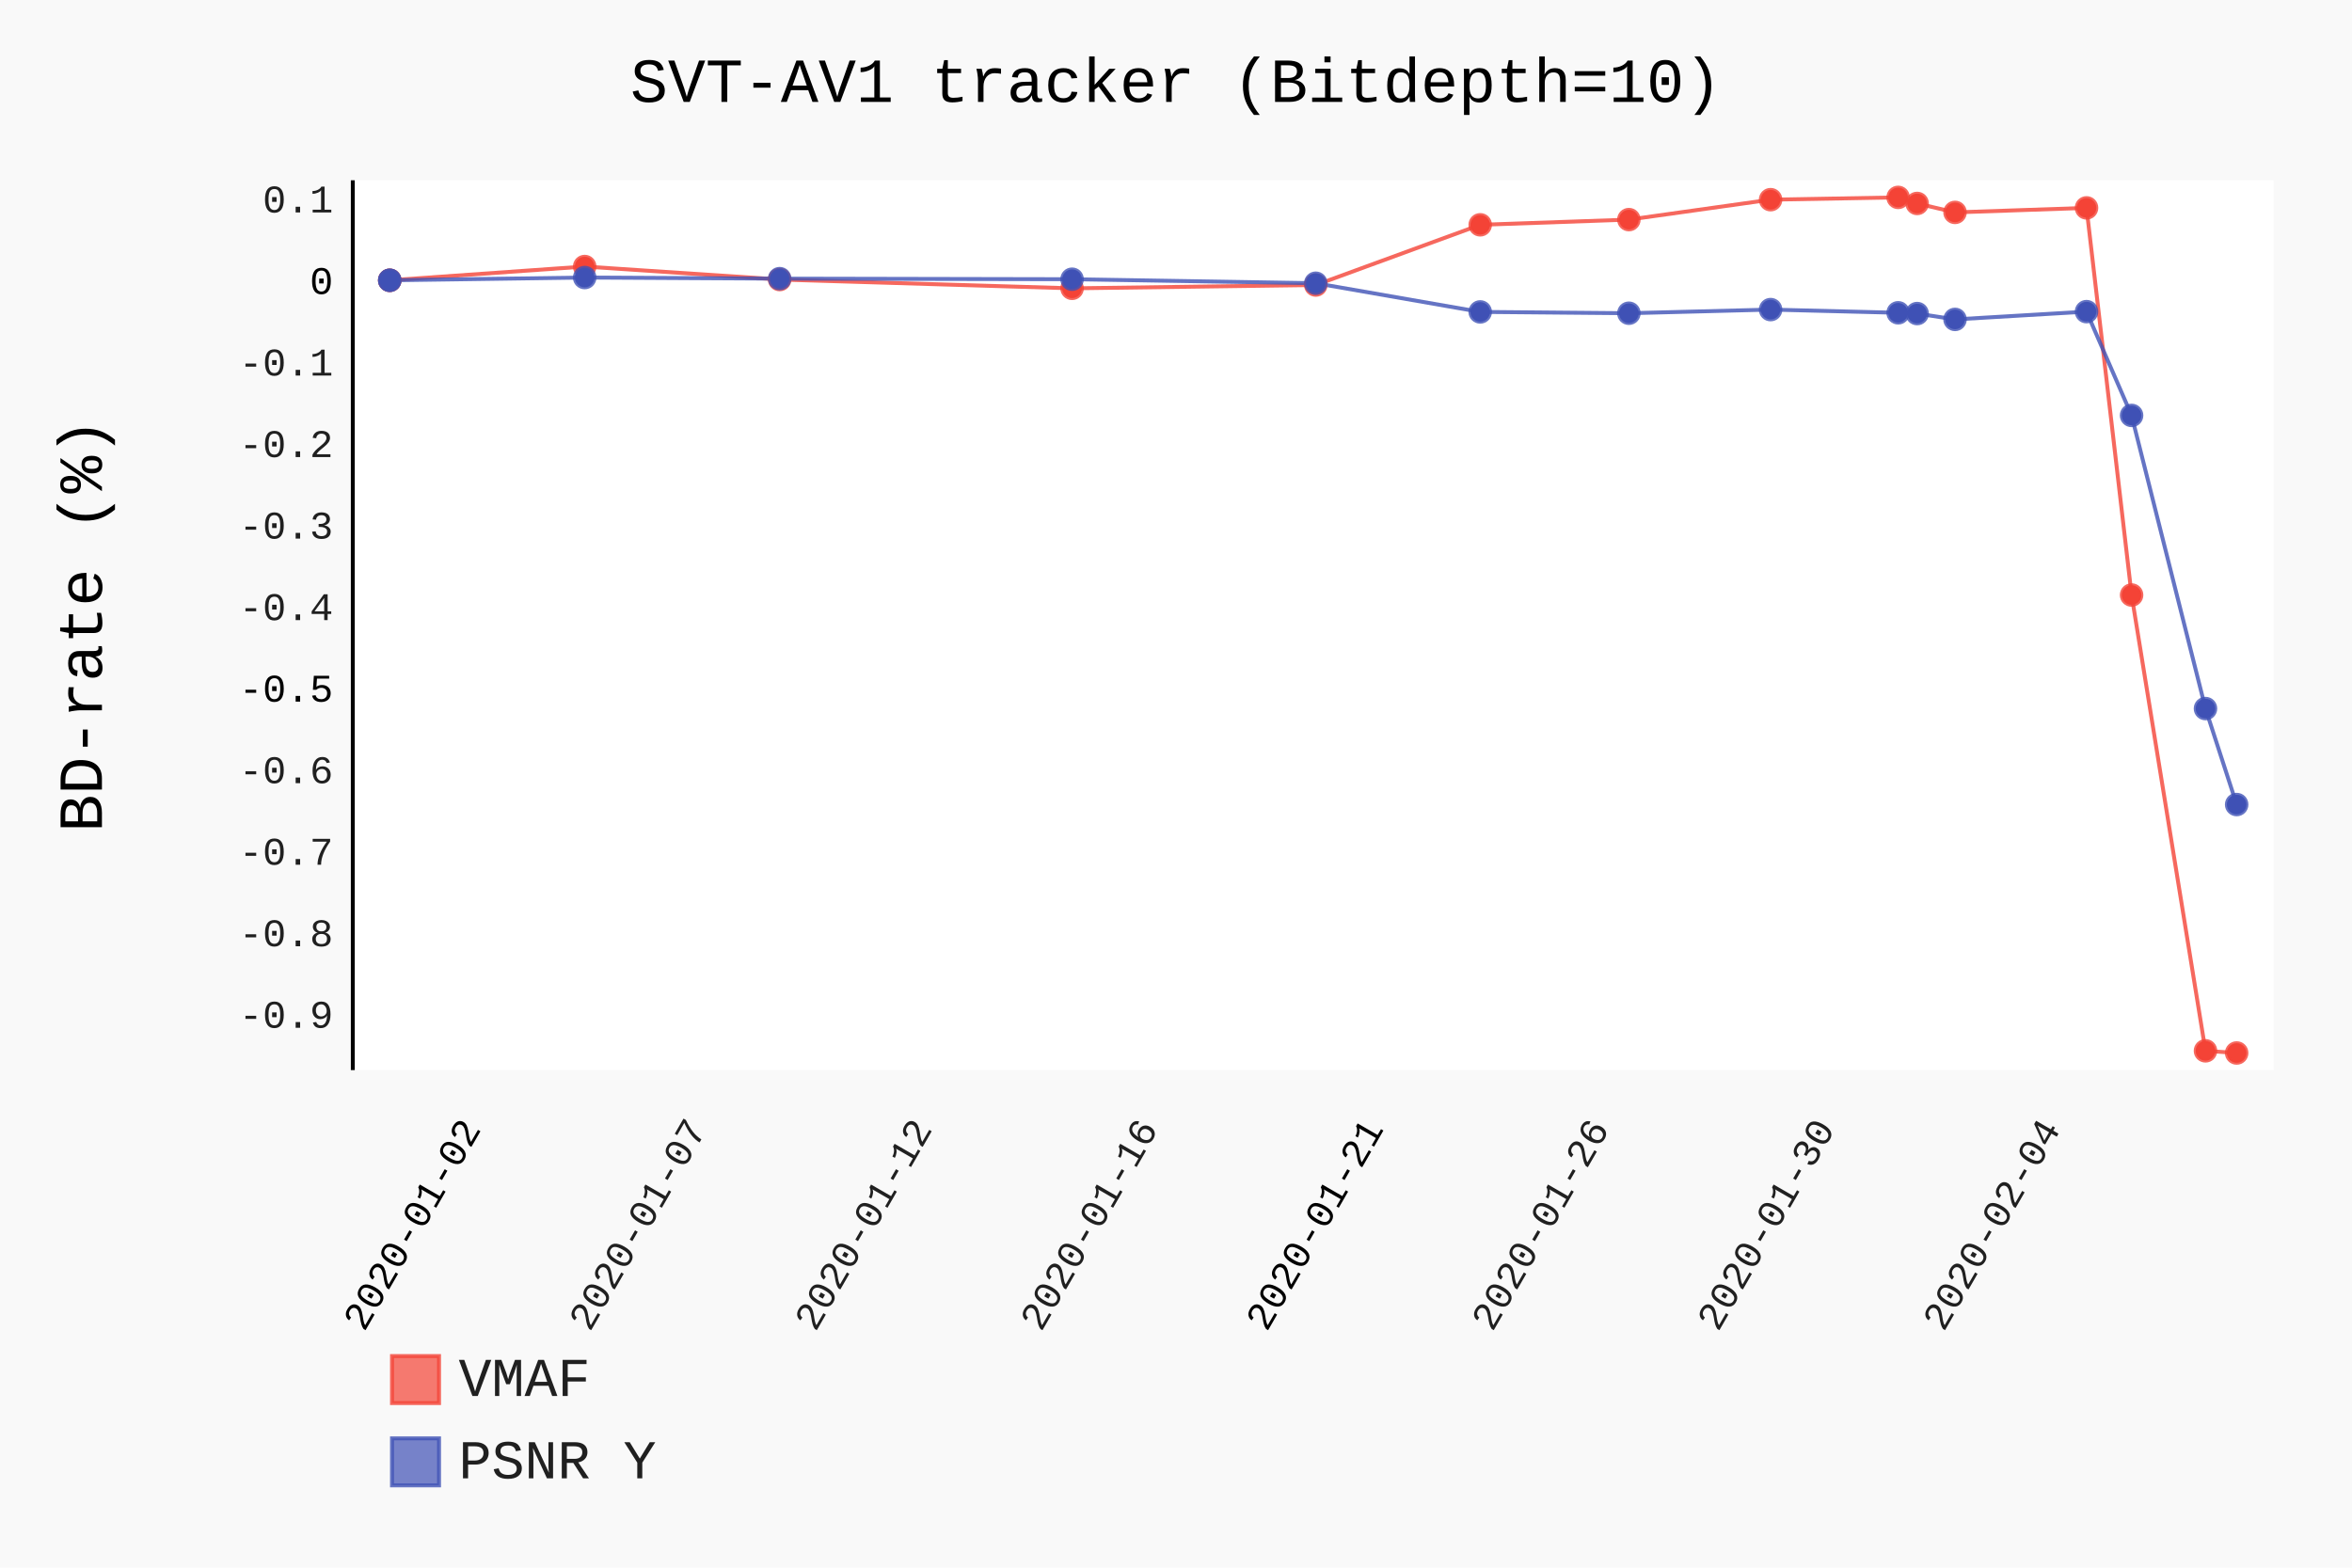
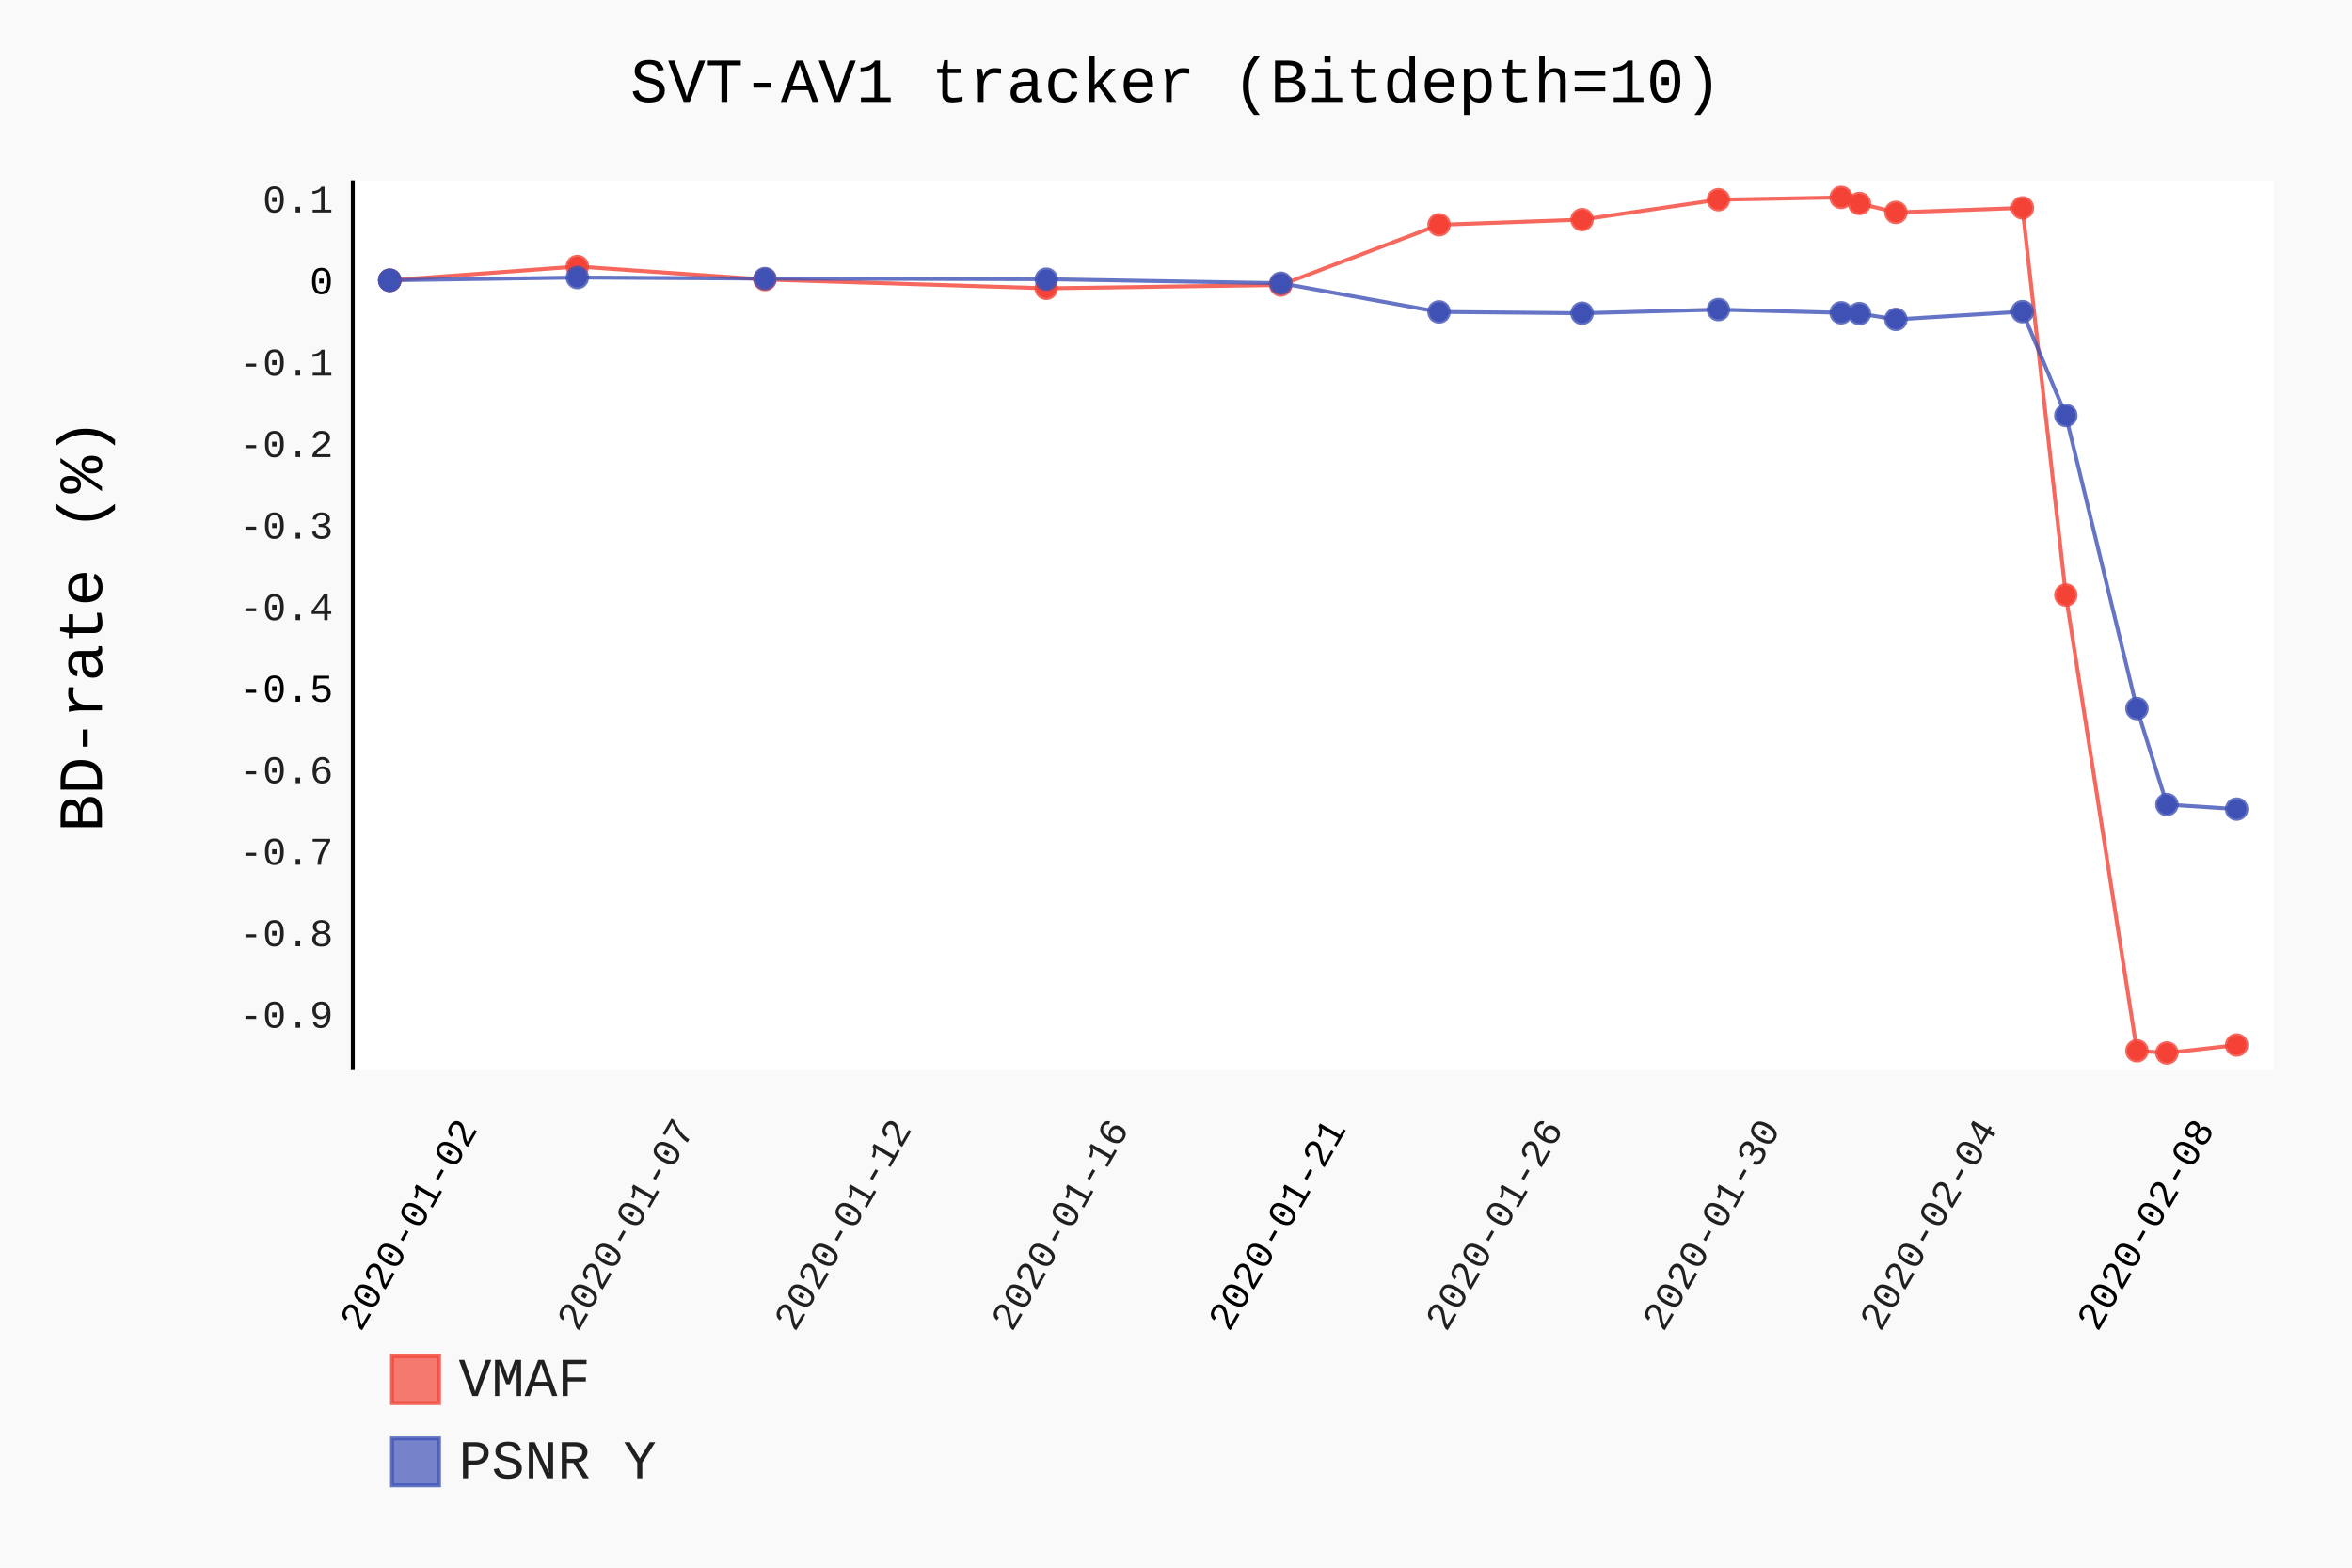
- <svg xmlns="http://www.w3.org/2000/svg" class="pygal-chart" id="chart-bc36cc65-8687-46c5-ad79-87b18227f618" viewBox="0 0 600 400">
+ <svg xmlns="http://www.w3.org/2000/svg" class="pygal-chart" id="chart-55608216-e344-462e-8792-f5d46ae31468" viewBox="0 0 600 400">
  <defs>
-     <style type="text/css">#chart-bc36cc65-8687-46c5-ad79-87b18227f618{-webkit-user-select:none;-webkit-font-smoothing:antialiased;font-family:Consolas,"Liberation Mono",Menlo,Courier,monospace}#chart-bc36cc65-8687-46c5-ad79-87b18227f618 .title{font-family:Consolas,"Liberation Mono",Menlo,Courier,monospace;font-size:16px}#chart-bc36cc65-8687-46c5-ad79-87b18227f618 .legends .legend text{font-family:Consolas,"Liberation Mono",Menlo,Courier,monospace;font-size:14px}#chart-bc36cc65-8687-46c5-ad79-87b18227f618 .axis text{font-family:Consolas,"Liberation Mono",Menlo,Courier,monospace;font-size:10px}#chart-bc36cc65-8687-46c5-ad79-87b18227f618 .axis text.major{font-family:Consolas,"Liberation Mono",Menlo,Courier,monospace;font-size:10px}#chart-bc36cc65-8687-46c5-ad79-87b18227f618 .text-overlay text.value{font-family:Consolas,"Liberation Mono",Menlo,Courier,monospace;font-size:16px}#chart-bc36cc65-8687-46c5-ad79-87b18227f618 .text-overlay text.label{font-family:Consolas,"Liberation Mono",Menlo,Courier,monospace;font-size:10px}#chart-bc36cc65-8687-46c5-ad79-87b18227f618 .tooltip{font-family:Consolas,"Liberation Mono",Menlo,Courier,monospace;font-size:14px}#chart-bc36cc65-8687-46c5-ad79-87b18227f618 text.no_data{font-family:Consolas,"Liberation Mono",Menlo,Courier,monospace;font-size:64px}
- #chart-bc36cc65-8687-46c5-ad79-87b18227f618{background-color:rgba(249,249,249,1)}#chart-bc36cc65-8687-46c5-ad79-87b18227f618 path,#chart-bc36cc65-8687-46c5-ad79-87b18227f618 line,#chart-bc36cc65-8687-46c5-ad79-87b18227f618 rect,#chart-bc36cc65-8687-46c5-ad79-87b18227f618 circle{-webkit-transition:150ms;-moz-transition:150ms;transition:150ms}#chart-bc36cc65-8687-46c5-ad79-87b18227f618 .graph &gt; .background{fill:rgba(249,249,249,1)}#chart-bc36cc65-8687-46c5-ad79-87b18227f618 .plot &gt; .background{fill:rgba(255,255,255,1)}#chart-bc36cc65-8687-46c5-ad79-87b18227f618 .graph{fill:rgba(0,0,0,.87)}#chart-bc36cc65-8687-46c5-ad79-87b18227f618 text.no_data{fill:rgba(0,0,0,1)}#chart-bc36cc65-8687-46c5-ad79-87b18227f618 .title{fill:rgba(0,0,0,1)}#chart-bc36cc65-8687-46c5-ad79-87b18227f618 .legends .legend text{fill:rgba(0,0,0,.87)}#chart-bc36cc65-8687-46c5-ad79-87b18227f618 .legends .legend:hover text{fill:rgba(0,0,0,1)}#chart-bc36cc65-8687-46c5-ad79-87b18227f618 .axis .line{stroke:rgba(0,0,0,1)}#chart-bc36cc65-8687-46c5-ad79-87b18227f618 .axis .guide.line{stroke:rgba(0,0,0,.54)}#chart-bc36cc65-8687-46c5-ad79-87b18227f618 .axis .major.line{stroke:rgba(0,0,0,.87)}#chart-bc36cc65-8687-46c5-ad79-87b18227f618 .axis text.major{fill:rgba(0,0,0,1)}#chart-bc36cc65-8687-46c5-ad79-87b18227f618 .axis.y .guides:hover .guide.line,#chart-bc36cc65-8687-46c5-ad79-87b18227f618 .line-graph .axis.x .guides:hover .guide.line,#chart-bc36cc65-8687-46c5-ad79-87b18227f618 .stackedline-graph .axis.x .guides:hover .guide.line,#chart-bc36cc65-8687-46c5-ad79-87b18227f618 .xy-graph .axis.x .guides:hover .guide.line{stroke:rgba(0,0,0,1)}#chart-bc36cc65-8687-46c5-ad79-87b18227f618 .axis .guides:hover text{fill:rgba(0,0,0,1)}#chart-bc36cc65-8687-46c5-ad79-87b18227f618 .reactive{fill-opacity:.7;stroke-opacity:.8}#chart-bc36cc65-8687-46c5-ad79-87b18227f618 .ci{stroke:rgba(0,0,0,.87)}#chart-bc36cc65-8687-46c5-ad79-87b18227f618 .reactive.active,#chart-bc36cc65-8687-46c5-ad79-87b18227f618 .active .reactive{fill-opacity:.8;stroke-opacity:.9;stroke-width:4}#chart-bc36cc65-8687-46c5-ad79-87b18227f618 .ci .reactive.active{stroke-width:1.5}#chart-bc36cc65-8687-46c5-ad79-87b18227f618 .series text{fill:rgba(0,0,0,1)}#chart-bc36cc65-8687-46c5-ad79-87b18227f618 .tooltip rect{fill:rgba(255,255,255,1);stroke:rgba(0,0,0,1);-webkit-transition:opacity 150ms;-moz-transition:opacity 150ms;transition:opacity 150ms}#chart-bc36cc65-8687-46c5-ad79-87b18227f618 .tooltip .label{fill:rgba(0,0,0,.87)}#chart-bc36cc65-8687-46c5-ad79-87b18227f618 .tooltip .label{fill:rgba(0,0,0,.87)}#chart-bc36cc65-8687-46c5-ad79-87b18227f618 .tooltip .legend{font-size:.8em;fill:rgba(0,0,0,.54)}#chart-bc36cc65-8687-46c5-ad79-87b18227f618 .tooltip .x_label{font-size:.6em;fill:rgba(0,0,0,1)}#chart-bc36cc65-8687-46c5-ad79-87b18227f618 .tooltip .xlink{font-size:.5em;text-decoration:underline}#chart-bc36cc65-8687-46c5-ad79-87b18227f618 .tooltip .value{font-size:1.5em}#chart-bc36cc65-8687-46c5-ad79-87b18227f618 .bound{font-size:.5em}#chart-bc36cc65-8687-46c5-ad79-87b18227f618 .max-value{font-size:.75em;fill:rgba(0,0,0,.54)}#chart-bc36cc65-8687-46c5-ad79-87b18227f618 .map-element{fill:rgba(255,255,255,1);stroke:rgba(0,0,0,.54) !important}#chart-bc36cc65-8687-46c5-ad79-87b18227f618 .map-element .reactive{fill-opacity:inherit;stroke-opacity:inherit}#chart-bc36cc65-8687-46c5-ad79-87b18227f618 .color-0,#chart-bc36cc65-8687-46c5-ad79-87b18227f618 .color-0 a:visited{stroke:#F44336;fill:#F44336}#chart-bc36cc65-8687-46c5-ad79-87b18227f618 .color-1,#chart-bc36cc65-8687-46c5-ad79-87b18227f618 .color-1 a:visited{stroke:#3F51B5;fill:#3F51B5}#chart-bc36cc65-8687-46c5-ad79-87b18227f618 .text-overlay .color-0 text{fill:black}#chart-bc36cc65-8687-46c5-ad79-87b18227f618 .text-overlay .color-1 text{fill:black}
- #chart-bc36cc65-8687-46c5-ad79-87b18227f618 text.no_data{text-anchor:middle}#chart-bc36cc65-8687-46c5-ad79-87b18227f618 .guide.line{fill:none}#chart-bc36cc65-8687-46c5-ad79-87b18227f618 .centered{text-anchor:middle}#chart-bc36cc65-8687-46c5-ad79-87b18227f618 .title{text-anchor:middle}#chart-bc36cc65-8687-46c5-ad79-87b18227f618 .legends .legend text{fill-opacity:1}#chart-bc36cc65-8687-46c5-ad79-87b18227f618 .axis.x text{text-anchor:middle}#chart-bc36cc65-8687-46c5-ad79-87b18227f618 .axis.x:not(.web) text[transform]{text-anchor:start}#chart-bc36cc65-8687-46c5-ad79-87b18227f618 .axis.x:not(.web) text[transform].backwards{text-anchor:end}#chart-bc36cc65-8687-46c5-ad79-87b18227f618 .axis.y text{text-anchor:end}#chart-bc36cc65-8687-46c5-ad79-87b18227f618 .axis.y text[transform].backwards{text-anchor:start}#chart-bc36cc65-8687-46c5-ad79-87b18227f618 .axis.y2 text{text-anchor:start}#chart-bc36cc65-8687-46c5-ad79-87b18227f618 .axis.y2 text[transform].backwards{text-anchor:end}#chart-bc36cc65-8687-46c5-ad79-87b18227f618 .axis .guide.line{stroke-dasharray:4,4}#chart-bc36cc65-8687-46c5-ad79-87b18227f618 .axis .major.guide.line{stroke-dasharray:6,6}#chart-bc36cc65-8687-46c5-ad79-87b18227f618 .horizontal .axis.y .guide.line,#chart-bc36cc65-8687-46c5-ad79-87b18227f618 .horizontal .axis.y2 .guide.line,#chart-bc36cc65-8687-46c5-ad79-87b18227f618 .vertical .axis.x .guide.line{opacity:0}#chart-bc36cc65-8687-46c5-ad79-87b18227f618 .horizontal .axis.always_show .guide.line,#chart-bc36cc65-8687-46c5-ad79-87b18227f618 .vertical .axis.always_show .guide.line{opacity:1 !important}#chart-bc36cc65-8687-46c5-ad79-87b18227f618 .axis.y .guides:hover .guide.line,#chart-bc36cc65-8687-46c5-ad79-87b18227f618 .axis.y2 .guides:hover .guide.line,#chart-bc36cc65-8687-46c5-ad79-87b18227f618 .axis.x .guides:hover .guide.line{opacity:1}#chart-bc36cc65-8687-46c5-ad79-87b18227f618 .axis .guides:hover text{opacity:1}#chart-bc36cc65-8687-46c5-ad79-87b18227f618 .nofill{fill:none}#chart-bc36cc65-8687-46c5-ad79-87b18227f618 .subtle-fill{fill-opacity:.2}#chart-bc36cc65-8687-46c5-ad79-87b18227f618 .dot{stroke-width:1px;fill-opacity:1}#chart-bc36cc65-8687-46c5-ad79-87b18227f618 .dot.active{stroke-width:5px}#chart-bc36cc65-8687-46c5-ad79-87b18227f618 .dot.negative{fill:transparent}#chart-bc36cc65-8687-46c5-ad79-87b18227f618 text,#chart-bc36cc65-8687-46c5-ad79-87b18227f618 tspan{stroke:none !important}#chart-bc36cc65-8687-46c5-ad79-87b18227f618 .series text.active{opacity:1}#chart-bc36cc65-8687-46c5-ad79-87b18227f618 .tooltip rect{fill-opacity:.95;stroke-width:.5}#chart-bc36cc65-8687-46c5-ad79-87b18227f618 .tooltip text{fill-opacity:1}#chart-bc36cc65-8687-46c5-ad79-87b18227f618 .showable{visibility:hidden}#chart-bc36cc65-8687-46c5-ad79-87b18227f618 .showable.shown{visibility:visible}#chart-bc36cc65-8687-46c5-ad79-87b18227f618 .gauge-background{fill:rgba(229,229,229,1);stroke:none}#chart-bc36cc65-8687-46c5-ad79-87b18227f618 .bg-lines{stroke:rgba(249,249,249,1);stroke-width:2px}</style>
+     <style type="text/css">#chart-55608216-e344-462e-8792-f5d46ae31468{-webkit-user-select:none;-webkit-font-smoothing:antialiased;font-family:Consolas,"Liberation Mono",Menlo,Courier,monospace}#chart-55608216-e344-462e-8792-f5d46ae31468 .title{font-family:Consolas,"Liberation Mono",Menlo,Courier,monospace;font-size:16px}#chart-55608216-e344-462e-8792-f5d46ae31468 .legends .legend text{font-family:Consolas,"Liberation Mono",Menlo,Courier,monospace;font-size:14px}#chart-55608216-e344-462e-8792-f5d46ae31468 .axis text{font-family:Consolas,"Liberation Mono",Menlo,Courier,monospace;font-size:10px}#chart-55608216-e344-462e-8792-f5d46ae31468 .axis text.major{font-family:Consolas,"Liberation Mono",Menlo,Courier,monospace;font-size:10px}#chart-55608216-e344-462e-8792-f5d46ae31468 .text-overlay text.value{font-family:Consolas,"Liberation Mono",Menlo,Courier,monospace;font-size:16px}#chart-55608216-e344-462e-8792-f5d46ae31468 .text-overlay text.label{font-family:Consolas,"Liberation Mono",Menlo,Courier,monospace;font-size:10px}#chart-55608216-e344-462e-8792-f5d46ae31468 .tooltip{font-family:Consolas,"Liberation Mono",Menlo,Courier,monospace;font-size:14px}#chart-55608216-e344-462e-8792-f5d46ae31468 text.no_data{font-family:Consolas,"Liberation Mono",Menlo,Courier,monospace;font-size:64px}
+ #chart-55608216-e344-462e-8792-f5d46ae31468{background-color:rgba(249,249,249,1)}#chart-55608216-e344-462e-8792-f5d46ae31468 path,#chart-55608216-e344-462e-8792-f5d46ae31468 line,#chart-55608216-e344-462e-8792-f5d46ae31468 rect,#chart-55608216-e344-462e-8792-f5d46ae31468 circle{-webkit-transition:150ms;-moz-transition:150ms;transition:150ms}#chart-55608216-e344-462e-8792-f5d46ae31468 .graph &gt; .background{fill:rgba(249,249,249,1)}#chart-55608216-e344-462e-8792-f5d46ae31468 .plot &gt; .background{fill:rgba(255,255,255,1)}#chart-55608216-e344-462e-8792-f5d46ae31468 .graph{fill:rgba(0,0,0,.87)}#chart-55608216-e344-462e-8792-f5d46ae31468 text.no_data{fill:rgba(0,0,0,1)}#chart-55608216-e344-462e-8792-f5d46ae31468 .title{fill:rgba(0,0,0,1)}#chart-55608216-e344-462e-8792-f5d46ae31468 .legends .legend text{fill:rgba(0,0,0,.87)}#chart-55608216-e344-462e-8792-f5d46ae31468 .legends .legend:hover text{fill:rgba(0,0,0,1)}#chart-55608216-e344-462e-8792-f5d46ae31468 .axis .line{stroke:rgba(0,0,0,1)}#chart-55608216-e344-462e-8792-f5d46ae31468 .axis .guide.line{stroke:rgba(0,0,0,.54)}#chart-55608216-e344-462e-8792-f5d46ae31468 .axis .major.line{stroke:rgba(0,0,0,.87)}#chart-55608216-e344-462e-8792-f5d46ae31468 .axis text.major{fill:rgba(0,0,0,1)}#chart-55608216-e344-462e-8792-f5d46ae31468 .axis.y .guides:hover .guide.line,#chart-55608216-e344-462e-8792-f5d46ae31468 .line-graph .axis.x .guides:hover .guide.line,#chart-55608216-e344-462e-8792-f5d46ae31468 .stackedline-graph .axis.x .guides:hover .guide.line,#chart-55608216-e344-462e-8792-f5d46ae31468 .xy-graph .axis.x .guides:hover .guide.line{stroke:rgba(0,0,0,1)}#chart-55608216-e344-462e-8792-f5d46ae31468 .axis .guides:hover text{fill:rgba(0,0,0,1)}#chart-55608216-e344-462e-8792-f5d46ae31468 .reactive{fill-opacity:.7;stroke-opacity:.8}#chart-55608216-e344-462e-8792-f5d46ae31468 .ci{stroke:rgba(0,0,0,.87)}#chart-55608216-e344-462e-8792-f5d46ae31468 .reactive.active,#chart-55608216-e344-462e-8792-f5d46ae31468 .active .reactive{fill-opacity:.8;stroke-opacity:.9;stroke-width:4}#chart-55608216-e344-462e-8792-f5d46ae31468 .ci .reactive.active{stroke-width:1.5}#chart-55608216-e344-462e-8792-f5d46ae31468 .series text{fill:rgba(0,0,0,1)}#chart-55608216-e344-462e-8792-f5d46ae31468 .tooltip rect{fill:rgba(255,255,255,1);stroke:rgba(0,0,0,1);-webkit-transition:opacity 150ms;-moz-transition:opacity 150ms;transition:opacity 150ms}#chart-55608216-e344-462e-8792-f5d46ae31468 .tooltip .label{fill:rgba(0,0,0,.87)}#chart-55608216-e344-462e-8792-f5d46ae31468 .tooltip .label{fill:rgba(0,0,0,.87)}#chart-55608216-e344-462e-8792-f5d46ae31468 .tooltip .legend{font-size:.8em;fill:rgba(0,0,0,.54)}#chart-55608216-e344-462e-8792-f5d46ae31468 .tooltip .x_label{font-size:.6em;fill:rgba(0,0,0,1)}#chart-55608216-e344-462e-8792-f5d46ae31468 .tooltip .xlink{font-size:.5em;text-decoration:underline}#chart-55608216-e344-462e-8792-f5d46ae31468 .tooltip .value{font-size:1.5em}#chart-55608216-e344-462e-8792-f5d46ae31468 .bound{font-size:.5em}#chart-55608216-e344-462e-8792-f5d46ae31468 .max-value{font-size:.75em;fill:rgba(0,0,0,.54)}#chart-55608216-e344-462e-8792-f5d46ae31468 .map-element{fill:rgba(255,255,255,1);stroke:rgba(0,0,0,.54) !important}#chart-55608216-e344-462e-8792-f5d46ae31468 .map-element .reactive{fill-opacity:inherit;stroke-opacity:inherit}#chart-55608216-e344-462e-8792-f5d46ae31468 .color-0,#chart-55608216-e344-462e-8792-f5d46ae31468 .color-0 a:visited{stroke:#F44336;fill:#F44336}#chart-55608216-e344-462e-8792-f5d46ae31468 .color-1,#chart-55608216-e344-462e-8792-f5d46ae31468 .color-1 a:visited{stroke:#3F51B5;fill:#3F51B5}#chart-55608216-e344-462e-8792-f5d46ae31468 .text-overlay .color-0 text{fill:black}#chart-55608216-e344-462e-8792-f5d46ae31468 .text-overlay .color-1 text{fill:black}
+ #chart-55608216-e344-462e-8792-f5d46ae31468 text.no_data{text-anchor:middle}#chart-55608216-e344-462e-8792-f5d46ae31468 .guide.line{fill:none}#chart-55608216-e344-462e-8792-f5d46ae31468 .centered{text-anchor:middle}#chart-55608216-e344-462e-8792-f5d46ae31468 .title{text-anchor:middle}#chart-55608216-e344-462e-8792-f5d46ae31468 .legends .legend text{fill-opacity:1}#chart-55608216-e344-462e-8792-f5d46ae31468 .axis.x text{text-anchor:middle}#chart-55608216-e344-462e-8792-f5d46ae31468 .axis.x:not(.web) text[transform]{text-anchor:start}#chart-55608216-e344-462e-8792-f5d46ae31468 .axis.x:not(.web) text[transform].backwards{text-anchor:end}#chart-55608216-e344-462e-8792-f5d46ae31468 .axis.y text{text-anchor:end}#chart-55608216-e344-462e-8792-f5d46ae31468 .axis.y text[transform].backwards{text-anchor:start}#chart-55608216-e344-462e-8792-f5d46ae31468 .axis.y2 text{text-anchor:start}#chart-55608216-e344-462e-8792-f5d46ae31468 .axis.y2 text[transform].backwards{text-anchor:end}#chart-55608216-e344-462e-8792-f5d46ae31468 .axis .guide.line{stroke-dasharray:4,4}#chart-55608216-e344-462e-8792-f5d46ae31468 .axis .major.guide.line{stroke-dasharray:6,6}#chart-55608216-e344-462e-8792-f5d46ae31468 .horizontal .axis.y .guide.line,#chart-55608216-e344-462e-8792-f5d46ae31468 .horizontal .axis.y2 .guide.line,#chart-55608216-e344-462e-8792-f5d46ae31468 .vertical .axis.x .guide.line{opacity:0}#chart-55608216-e344-462e-8792-f5d46ae31468 .horizontal .axis.always_show .guide.line,#chart-55608216-e344-462e-8792-f5d46ae31468 .vertical .axis.always_show .guide.line{opacity:1 !important}#chart-55608216-e344-462e-8792-f5d46ae31468 .axis.y .guides:hover .guide.line,#chart-55608216-e344-462e-8792-f5d46ae31468 .axis.y2 .guides:hover .guide.line,#chart-55608216-e344-462e-8792-f5d46ae31468 .axis.x .guides:hover .guide.line{opacity:1}#chart-55608216-e344-462e-8792-f5d46ae31468 .axis .guides:hover text{opacity:1}#chart-55608216-e344-462e-8792-f5d46ae31468 .nofill{fill:none}#chart-55608216-e344-462e-8792-f5d46ae31468 .subtle-fill{fill-opacity:.2}#chart-55608216-e344-462e-8792-f5d46ae31468 .dot{stroke-width:1px;fill-opacity:1}#chart-55608216-e344-462e-8792-f5d46ae31468 .dot.active{stroke-width:5px}#chart-55608216-e344-462e-8792-f5d46ae31468 .dot.negative{fill:transparent}#chart-55608216-e344-462e-8792-f5d46ae31468 text,#chart-55608216-e344-462e-8792-f5d46ae31468 tspan{stroke:none !important}#chart-55608216-e344-462e-8792-f5d46ae31468 .series text.active{opacity:1}#chart-55608216-e344-462e-8792-f5d46ae31468 .tooltip rect{fill-opacity:.95;stroke-width:.5}#chart-55608216-e344-462e-8792-f5d46ae31468 .tooltip text{fill-opacity:1}#chart-55608216-e344-462e-8792-f5d46ae31468 .showable{visibility:hidden}#chart-55608216-e344-462e-8792-f5d46ae31468 .showable.shown{visibility:visible}#chart-55608216-e344-462e-8792-f5d46ae31468 .gauge-background{fill:rgba(229,229,229,1);stroke:none}#chart-55608216-e344-462e-8792-f5d46ae31468 .bg-lines{stroke:rgba(249,249,249,1);stroke-width:2px}</style>
  </defs>
  <g class="graph datetimeline-graph vertical">
    <rect class="background" height="400" width="600" x="0" y="0" />
    <g class="plot" transform="translate(90, 46)">
      <rect class="background" height="227.038" width="490.0" x="0" y="0" />
      <g class="axis y">
        <g class="guides">
          <text class="" x="-5" y="216.239">-0.9</text>
        </g>
        <g class="guides">
          <text class="" x="-5" y="195.437">-0.8</text>
        </g>
        <g class="guides">
          <text class="" x="-5" y="174.634">-0.7</text>
        </g>
        <g class="guides">
          <text class="" x="-5" y="153.832">-0.6</text>
        </g>
        <g class="guides">
          <text class="major" x="-5" y="133.029">-0.5</text>
        </g>
        <g class="guides">
          <text class="" x="-5" y="112.226">-0.4</text>
        </g>
        <g class="guides">
          <text class="" x="-5" y="91.424">-0.3</text>
        </g>
        <g class="guides">
          <text class="" x="-5" y="70.621">-0.2</text>
        </g>
        <g class="guides">
          <text class="" x="-5" y="49.819">-0.1</text>
        </g>
        <g class="guides">
          <text class="major" x="-5" y="29.016">0</text>
        </g>
        <g class="guides">
          <text class="" x="-5" y="8.213">0.1</text>
        </g>
      </g>
      <g class="axis x">
        <path class="line" d="M0 0 v227.038" />
        <g class="guides">
-           <path class="major guide line" d="M32.908 0 v227.038" />
-           <text class="major backwards" transform="rotate(300 32.90801 242.0385)" x="32.908" y="242.038">2020-01-02</text>
-         </g>
-         <g class="guides">
-           <path class="guide line" d="M90.469 0 v227.038" />
-           <text class="backwards" transform="rotate(300 90.4691 242.0385)" x="90.469" y="242.038">2020-01-07</text>
-         </g>
-         <g class="guides">
-           <path class="guide line" d="M148.03 0 v227.038" />
-           <text class="backwards" transform="rotate(300 148.0302 242.0385)" x="148.03" y="242.038">2020-01-12</text>
-         </g>
-         <g class="guides">
-           <path class="guide line" d="M205.591 0 v227.038" />
-           <text class="backwards" transform="rotate(300 205.5913 242.0385)" x="205.591" y="242.038">2020-01-16</text>
-         </g>
-         <g class="guides">
-           <path class="major guide line" d="M263.152 0 v227.038" />
-           <text class="major backwards" transform="rotate(300 263.1524 242.0385)" x="263.152" y="242.038">2020-01-21</text>
-         </g>
-         <g class="guides">
-           <path class="guide line" d="M320.713 0 v227.038" />
-           <text class="backwards" transform="rotate(300 320.7135 242.0385)" x="320.713" y="242.038">2020-01-26</text>
-         </g>
-         <g class="guides">
-           <path class="guide line" d="M378.275 0 v227.038" />
-           <text class="backwards" transform="rotate(300 378.2746 242.0385)" x="378.275" y="242.038">2020-01-30</text>
-         </g>
-         <g class="guides">
-           <path class="guide line" d="M435.836 0 v227.038" />
-           <text class="backwards" transform="rotate(300 435.8357 242.0385)" x="435.836" y="242.038">2020-02-04</text>
+           <path class="major guide line" d="M32.021 0 v227.038" />
+           <text class="major backwards" transform="rotate(300 32.02112 242.0385)" x="32.021" y="242.038">2020-01-02</text>
+         </g>
+         <g class="guides">
+           <path class="guide line" d="M87.408 0 v227.038" />
+           <text class="backwards" transform="rotate(300 87.40848 242.0385)" x="87.408" y="242.038">2020-01-07</text>
+         </g>
+         <g class="guides">
+           <path class="guide line" d="M142.796 0 v227.038" />
+           <text class="backwards" transform="rotate(300 142.7958 242.0385)" x="142.796" y="242.038">2020-01-12</text>
+         </g>
+         <g class="guides">
+           <path class="guide line" d="M198.183 0 v227.038" />
+           <text class="backwards" transform="rotate(300 198.1832 242.0385)" x="198.183" y="242.038">2020-01-16</text>
+         </g>
+         <g class="guides">
+           <path class="major guide line" d="M253.571 0 v227.038" />
+           <text class="major backwards" transform="rotate(300 253.5706 242.0385)" x="253.571" y="242.038">2020-01-21</text>
+         </g>
+         <g class="guides">
+           <path class="guide line" d="M308.958 0 v227.038" />
+           <text class="backwards" transform="rotate(300 308.9579 242.0385)" x="308.958" y="242.038">2020-01-26</text>
+         </g>
+         <g class="guides">
+           <path class="guide line" d="M364.345 0 v227.038" />
+           <text class="backwards" transform="rotate(300 364.3453 242.0385)" x="364.345" y="242.038">2020-01-30</text>
+         </g>
+         <g class="guides">
+           <path class="guide line" d="M419.733 0 v227.038" />
+           <text class="backwards" transform="rotate(300 419.7327 242.0385)" x="419.733" y="242.038">2020-02-04</text>
+         </g>
+         <g class="guides">
+           <path class="major guide line" d="M475.12 0 v227.038" />
+           <text class="major backwards" transform="rotate(300 475.12 242.0385)" x="475.12" y="242.038">2020-02-08</text>
        </g>
      </g>
      <g class="series serie-0 color-0">
-         <path class="line reactive nofill" d="M9.423 25.516 L9.423 25.516 59.156 22.004 108.889 25.326 183.488 27.568 245.654 26.724 287.606 11.36 325.53 10.034 361.681 4.947 394.22 4.366 399.066 5.913 408.73 8.194 442.278 7.041 453.773 105.821 472.624 222.121 480.577 222.672" />
+         <path class="line reactive nofill" d="M9.423 25.516 L9.423 25.516 57.278 22.004 105.132 25.326 176.914 27.568 236.733 26.724 277.101 11.36 313.593 10.034 348.378 4.947 379.688 4.366 384.352 5.913 393.65 8.194 425.932 7.041 436.993 105.821 455.132 222.121 462.784 222.672 480.577 220.656" />
      </g>
      <g class="series serie-1 color-1">
-         <path class="line reactive nofill" d="M9.423 25.516 L9.423 25.516 59.156 24.815 108.889 25.093 183.488 25.242 245.654 26.267 287.606 33.584 325.53 33.921 361.681 32.992 394.22 33.807 399.066 34.007 408.73 35.495 442.278 33.514 453.773 59.997 472.624 134.792 480.577 159.284" />
+         <path class="line reactive nofill" d="M9.423 25.516 L9.423 25.516 57.278 24.815 105.132 25.093 176.914 25.242 236.733 26.267 277.101 33.584 313.593 33.921 348.378 32.992 379.688 33.807 384.352 34.007 393.65 35.495 425.932 33.514 436.993 59.997 455.132 134.792 462.784 159.284 480.577 160.443" />
      </g>
    </g>
    <g class="titles">
      <text class="title plot_title" x="300.0" y="26">SVT-AV1 tracker (Bitdepth=10)</text>
      <text class="title" transform="rotate(-90 0 159.5192)" x="0" y="185.519">BD-rate (%)</text>
    </g>
    <g class="plot overlay" transform="translate(90, 46)">
      <g class="series serie-0 color-0">
        <g class="dots">
          <circle class="dot reactive tooltip-trigger" cx="9.423" cy="25.516" r="2.5" />
        </g>
        <g class="dots">
          <circle class="dot reactive tooltip-trigger" cx="9.423" cy="25.516" r="2.5" />
        </g>
        <g class="dots">
-           <circle class="dot reactive tooltip-trigger" cx="59.156" cy="22.004" r="2.5" />
-         </g>
-         <g class="dots">
-           <circle class="dot reactive tooltip-trigger" cx="108.889" cy="25.326" r="2.5" />
-         </g>
-         <g class="dots">
-           <circle class="dot reactive tooltip-trigger" cx="183.488" cy="27.568" r="2.5" />
-         </g>
-         <g class="dots">
-           <circle class="dot reactive tooltip-trigger" cx="245.654" cy="26.724" r="2.5" />
-         </g>
-         <g class="dots">
-           <circle class="dot reactive tooltip-trigger" cx="287.606" cy="11.36" r="2.5" />
-         </g>
-         <g class="dots">
-           <circle class="dot reactive tooltip-trigger" cx="325.53" cy="10.034" r="2.5" />
-         </g>
-         <g class="dots">
-           <circle class="dot reactive tooltip-trigger" cx="361.681" cy="4.947" r="2.5" />
-         </g>
-         <g class="dots">
-           <circle class="dot reactive tooltip-trigger" cx="394.22" cy="4.366" r="2.5" />
-         </g>
-         <g class="dots">
-           <circle class="dot reactive tooltip-trigger" cx="399.066" cy="5.913" r="2.5" />
-         </g>
-         <g class="dots">
-           <circle class="dot reactive tooltip-trigger" cx="408.73" cy="8.194" r="2.5" />
-         </g>
-         <g class="dots">
-           <circle class="dot reactive tooltip-trigger" cx="442.278" cy="7.041" r="2.5" />
-         </g>
-         <g class="dots">
-           <circle class="dot reactive tooltip-trigger" cx="453.773" cy="105.821" r="2.5" />
-         </g>
-         <g class="dots">
-           <circle class="dot reactive tooltip-trigger" cx="472.624" cy="222.121" r="2.5" />
-         </g>
-         <g class="dots">
-           <circle class="dot reactive tooltip-trigger" cx="480.577" cy="222.672" r="2.5" />
+           <circle class="dot reactive tooltip-trigger" cx="57.278" cy="22.004" r="2.5" />
+         </g>
+         <g class="dots">
+           <circle class="dot reactive tooltip-trigger" cx="105.132" cy="25.326" r="2.5" />
+         </g>
+         <g class="dots">
+           <circle class="dot reactive tooltip-trigger" cx="176.914" cy="27.568" r="2.5" />
+         </g>
+         <g class="dots">
+           <circle class="dot reactive tooltip-trigger" cx="236.733" cy="26.724" r="2.5" />
+         </g>
+         <g class="dots">
+           <circle class="dot reactive tooltip-trigger" cx="277.101" cy="11.36" r="2.5" />
+         </g>
+         <g class="dots">
+           <circle class="dot reactive tooltip-trigger" cx="313.593" cy="10.034" r="2.5" />
+         </g>
+         <g class="dots">
+           <circle class="dot reactive tooltip-trigger" cx="348.378" cy="4.947" r="2.5" />
+         </g>
+         <g class="dots">
+           <circle class="dot reactive tooltip-trigger" cx="379.688" cy="4.366" r="2.5" />
+         </g>
+         <g class="dots">
+           <circle class="dot reactive tooltip-trigger" cx="384.352" cy="5.913" r="2.5" />
+         </g>
+         <g class="dots">
+           <circle class="dot reactive tooltip-trigger" cx="393.65" cy="8.194" r="2.5" />
+         </g>
+         <g class="dots">
+           <circle class="dot reactive tooltip-trigger" cx="425.932" cy="7.041" r="2.5" />
+         </g>
+         <g class="dots">
+           <circle class="dot reactive tooltip-trigger" cx="436.993" cy="105.821" r="2.5" />
+         </g>
+         <g class="dots">
+           <circle class="dot reactive tooltip-trigger" cx="455.132" cy="222.121" r="2.5" />
+         </g>
+         <g class="dots">
+           <circle class="dot reactive tooltip-trigger" cx="462.784" cy="222.672" r="2.5" />
+         </g>
+         <g class="dots">
+           <circle class="dot reactive tooltip-trigger" cx="480.577" cy="220.656" r="2.5" />
        </g>
      </g>
      <g class="series serie-1 color-1">
        <g class="dots">
          <circle class="dot reactive tooltip-trigger" cx="9.423" cy="25.516" r="2.5" />
        </g>
        <g class="dots">
          <circle class="dot reactive tooltip-trigger" cx="9.423" cy="25.516" r="2.5" />
        </g>
        <g class="dots">
-           <circle class="dot reactive tooltip-trigger" cx="59.156" cy="24.815" r="2.5" />
-         </g>
-         <g class="dots">
-           <circle class="dot reactive tooltip-trigger" cx="108.889" cy="25.093" r="2.5" />
-         </g>
-         <g class="dots">
-           <circle class="dot reactive tooltip-trigger" cx="183.488" cy="25.242" r="2.5" />
-         </g>
-         <g class="dots">
-           <circle class="dot reactive tooltip-trigger" cx="245.654" cy="26.267" r="2.5" />
-         </g>
-         <g class="dots">
-           <circle class="dot reactive tooltip-trigger" cx="287.606" cy="33.584" r="2.5" />
-         </g>
-         <g class="dots">
-           <circle class="dot reactive tooltip-trigger" cx="325.53" cy="33.921" r="2.5" />
-         </g>
-         <g class="dots">
-           <circle class="dot reactive tooltip-trigger" cx="361.681" cy="32.992" r="2.5" />
-         </g>
-         <g class="dots">
-           <circle class="dot reactive tooltip-trigger" cx="394.22" cy="33.807" r="2.5" />
-         </g>
-         <g class="dots">
-           <circle class="dot reactive tooltip-trigger" cx="399.066" cy="34.007" r="2.5" />
-         </g>
-         <g class="dots">
-           <circle class="dot reactive tooltip-trigger" cx="408.73" cy="35.495" r="2.5" />
-         </g>
-         <g class="dots">
-           <circle class="dot reactive tooltip-trigger" cx="442.278" cy="33.514" r="2.5" />
-         </g>
-         <g class="dots">
-           <circle class="dot reactive tooltip-trigger" cx="453.773" cy="59.997" r="2.5" />
-         </g>
-         <g class="dots">
-           <circle class="dot reactive tooltip-trigger" cx="472.624" cy="134.792" r="2.5" />
-         </g>
-         <g class="dots">
-           <circle class="dot reactive tooltip-trigger" cx="480.577" cy="159.284" r="2.5" />
+           <circle class="dot reactive tooltip-trigger" cx="57.278" cy="24.815" r="2.5" />
+         </g>
+         <g class="dots">
+           <circle class="dot reactive tooltip-trigger" cx="105.132" cy="25.093" r="2.5" />
+         </g>
+         <g class="dots">
+           <circle class="dot reactive tooltip-trigger" cx="176.914" cy="25.242" r="2.5" />
+         </g>
+         <g class="dots">
+           <circle class="dot reactive tooltip-trigger" cx="236.733" cy="26.267" r="2.5" />
+         </g>
+         <g class="dots">
+           <circle class="dot reactive tooltip-trigger" cx="277.101" cy="33.584" r="2.5" />
+         </g>
+         <g class="dots">
+           <circle class="dot reactive tooltip-trigger" cx="313.593" cy="33.921" r="2.5" />
+         </g>
+         <g class="dots">
+           <circle class="dot reactive tooltip-trigger" cx="348.378" cy="32.992" r="2.5" />
+         </g>
+         <g class="dots">
+           <circle class="dot reactive tooltip-trigger" cx="379.688" cy="33.807" r="2.5" />
+         </g>
+         <g class="dots">
+           <circle class="dot reactive tooltip-trigger" cx="384.352" cy="34.007" r="2.5" />
+         </g>
+         <g class="dots">
+           <circle class="dot reactive tooltip-trigger" cx="393.65" cy="35.495" r="2.5" />
+         </g>
+         <g class="dots">
+           <circle class="dot reactive tooltip-trigger" cx="425.932" cy="33.514" r="2.5" />
+         </g>
+         <g class="dots">
+           <circle class="dot reactive tooltip-trigger" cx="436.993" cy="59.997" r="2.5" />
+         </g>
+         <g class="dots">
+           <circle class="dot reactive tooltip-trigger" cx="455.132" cy="134.792" r="2.5" />
+         </g>
+         <g class="dots">
+           <circle class="dot reactive tooltip-trigger" cx="462.784" cy="159.284" r="2.5" />
+         </g>
+         <g class="dots">
+           <circle class="dot reactive tooltip-trigger" cx="480.577" cy="160.443" r="2.5" />
        </g>
      </g>
    </g>
    <g class="plot text-overlay" transform="translate(90, 46)">
      <g class="series serie-0 color-0" />
      <g class="series serie-1 color-1" />
    </g>
    <g class="plot tooltip-overlay" transform="translate(90, 46)">
      <g class="tooltip" style="opacity: 0" transform="translate(0 0)">
        <rect class="tooltip-box" height="0" rx="0" ry="0" width="0" />
        <g class="text" />
      </g>
    </g>
    <g class="legends" transform="translate(100, 345)">
      <g class="legend reactive activate-serie" id="activate-serie-0">
        <rect class="color-0 reactive" height="12" width="12" x="0.0" y="1.0" />
        <text x="17.0" y="11.2">VMAF</text>
      </g>
      <g class="legend reactive activate-serie" id="activate-serie-1">
        <rect class="color-1 reactive" height="12" width="12" x="0.0" y="22.0" />
        <text x="17.0" y="32.2">PSNR Y</text>
      </g>
    </g>
  </g>
</svg>
